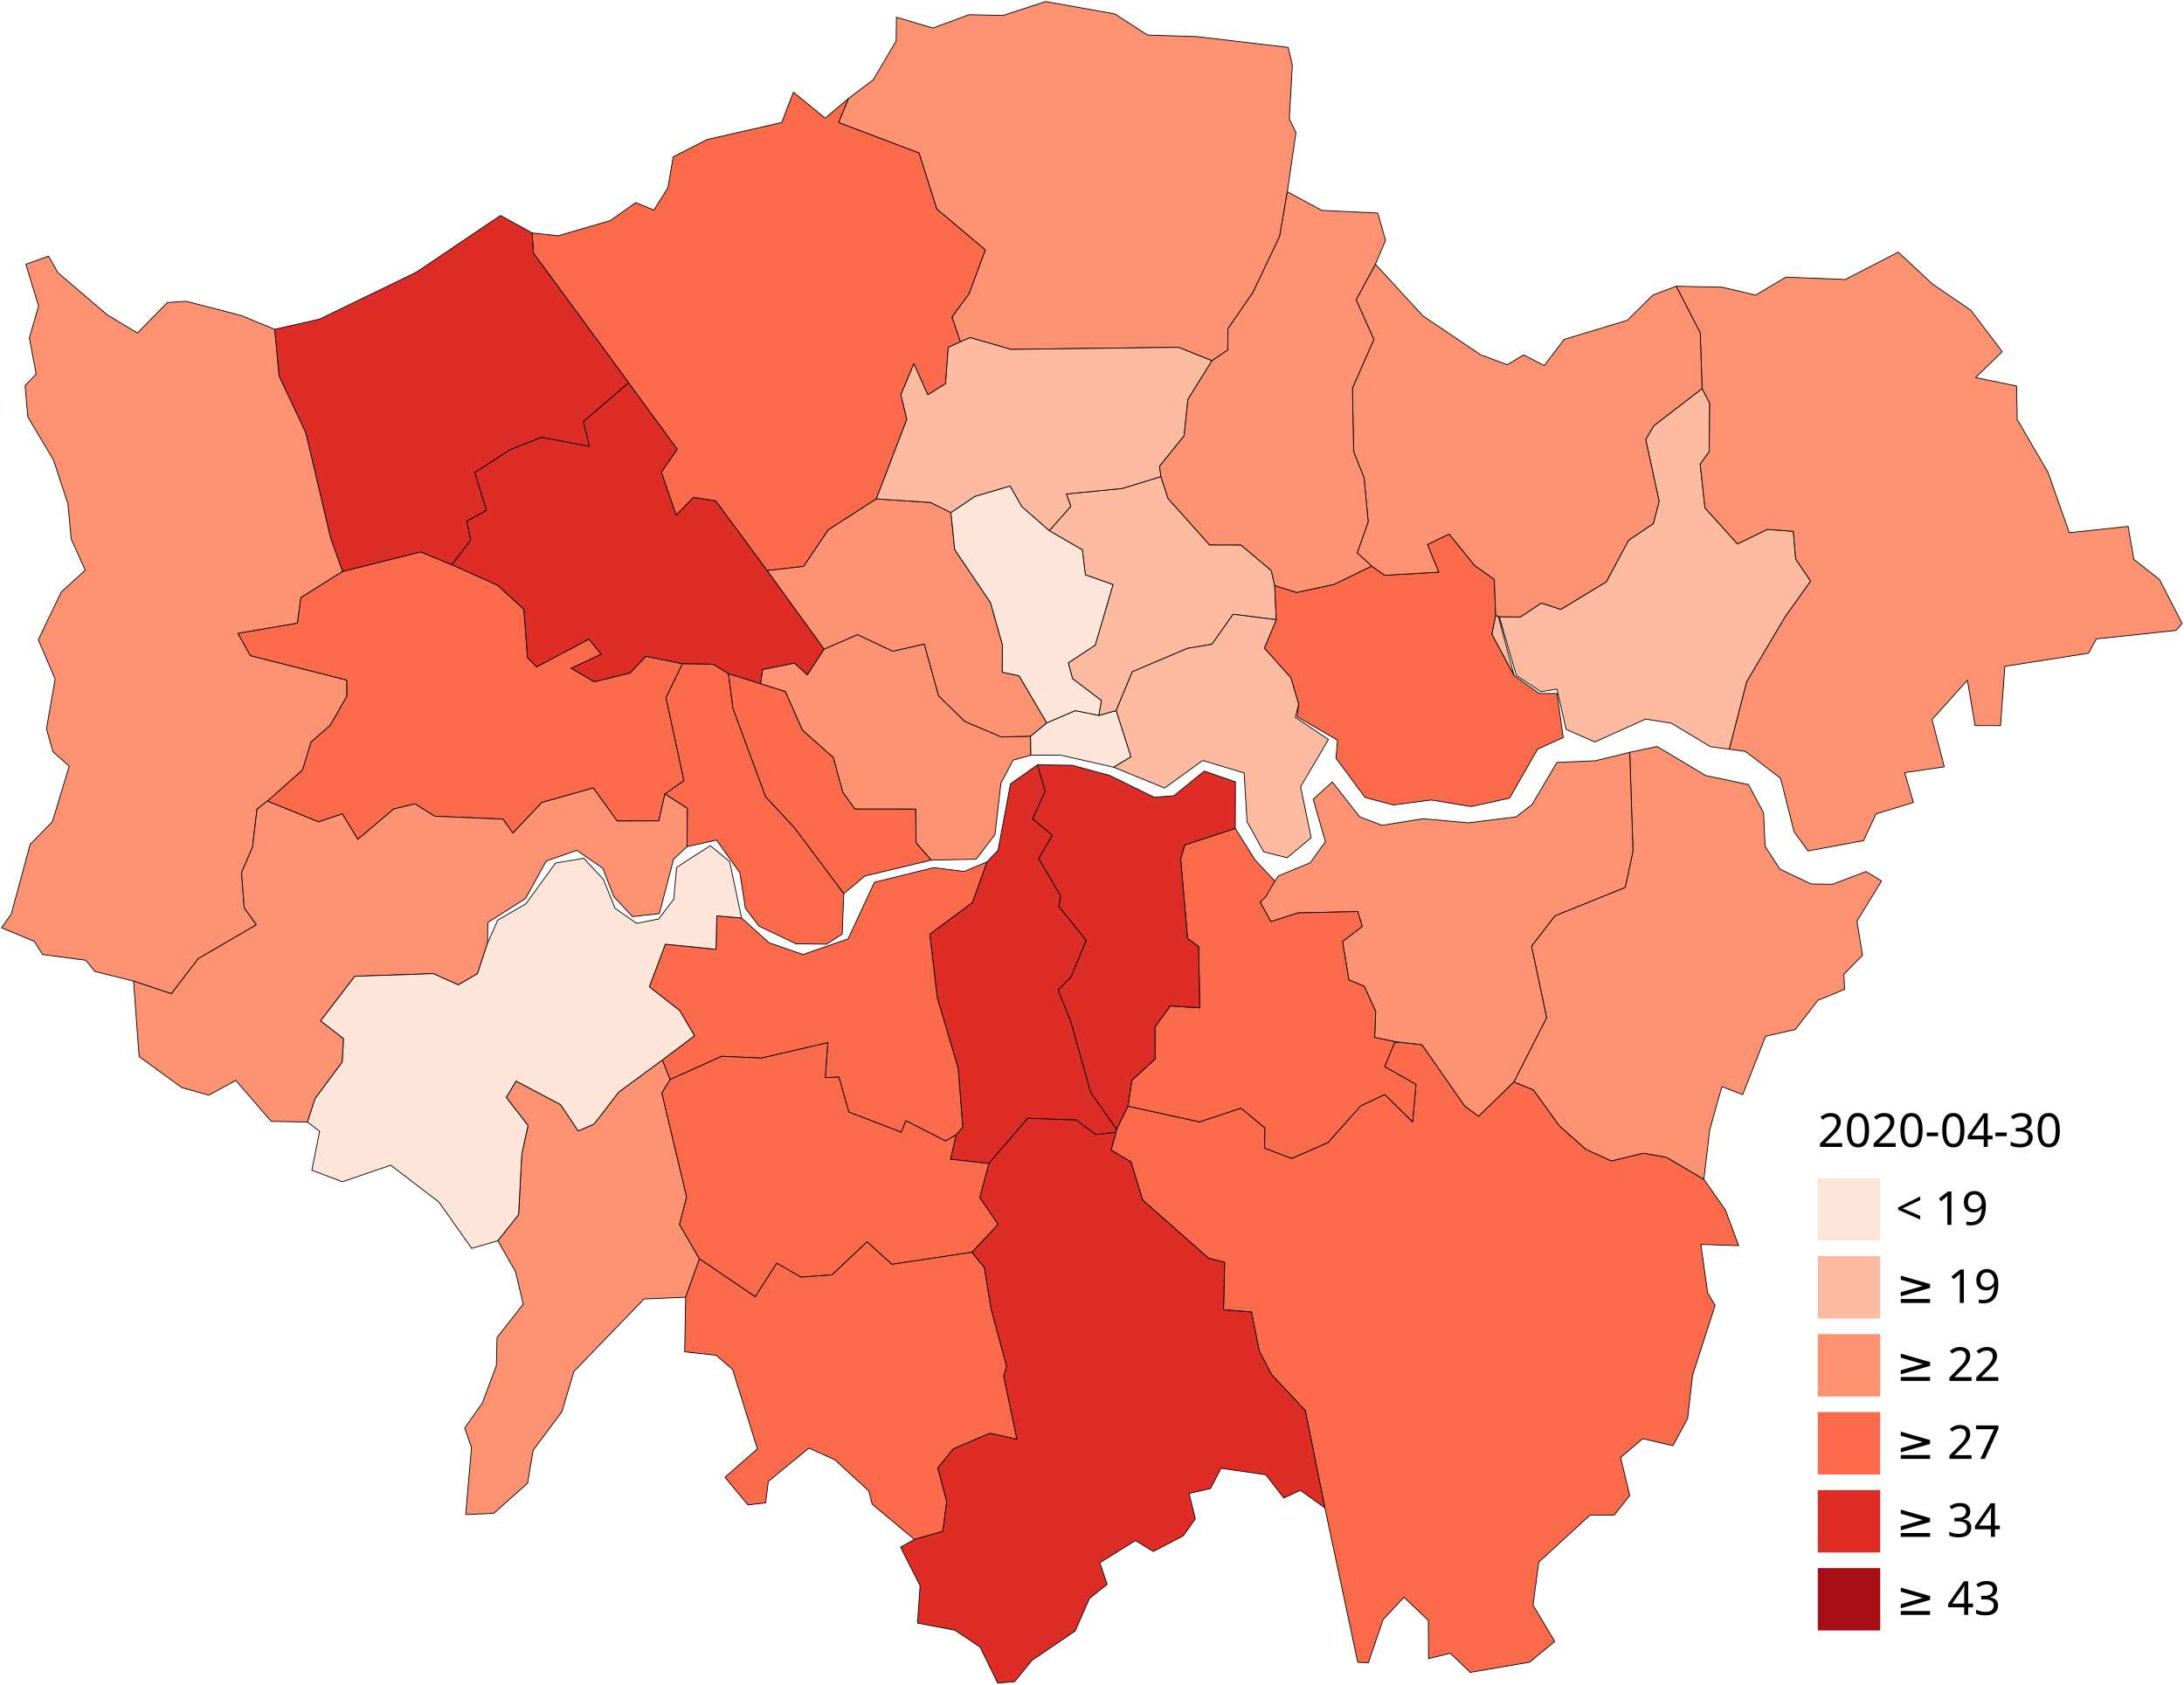
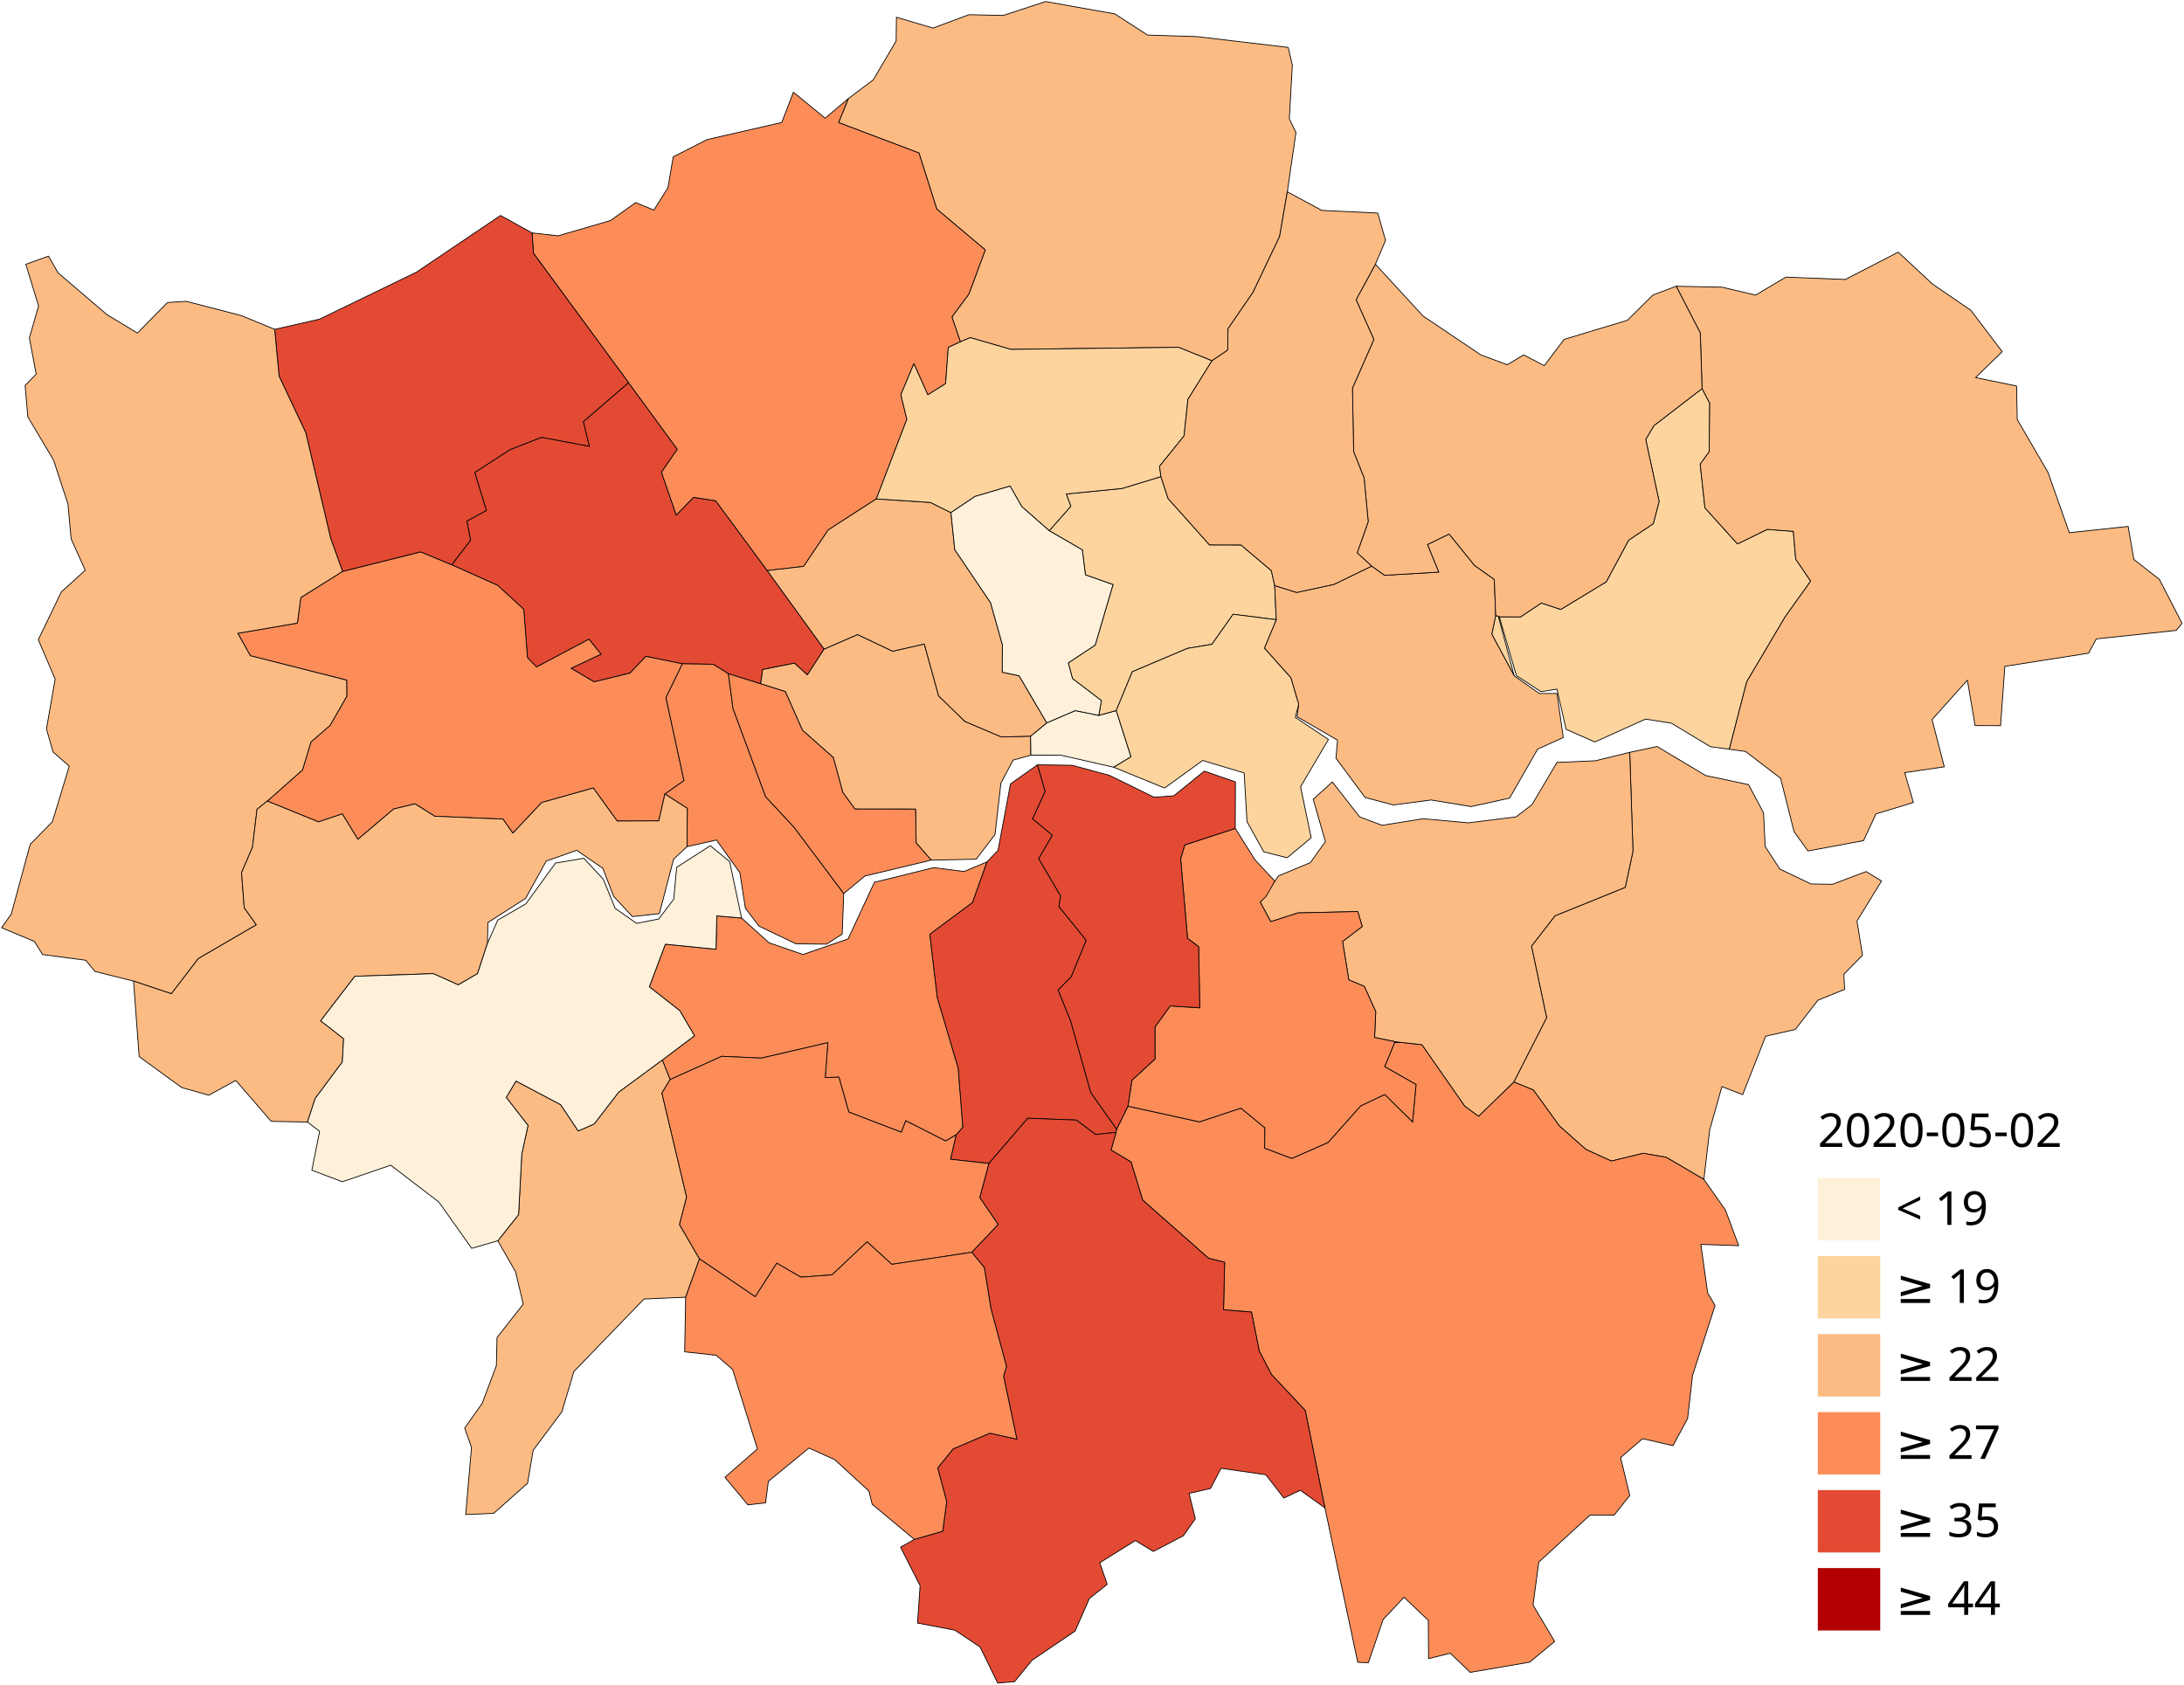
<svg xmlns="http://www.w3.org/2000/svg" version="1.1" baseProfile="tiny" width="1400" height="1080" stroke-linecap="round" stroke-linejoin="round">
  <g id="g1003" transform="translate(1145.275,-14.7215)">
    <g id="g979">
-       <path fill="#fcbba1" d="M20 820H60V860H20z" />
-       <path fill="#fc9272" d="M20 870H60V910H20z" />
-       <path fill="#fb6a4a" d="M20 920H60V960H20z" />
-       <path fill="#de2d26" d="M20 970H60V1010H20z" />
-       <path fill="#fee5d9" d="M20 770H60V810H20z" />
-       <path fill="#a50f15" d="M20 1020H60V1060H20z" />
+       <path fill="#fdd49e" d="M20 820H60V860H20z" />
+       <path fill="#fdbb84" d="M20 870H60V910H20z" />
+       <path fill="#fc8d59" d="M20 920H60V960H20z" />
+       <path fill="#e34a33" d="M20 970H60V1010H20z" />
+       <path fill="#fef0d9" d="M20 770H60V810H20z" />
+       <path fill="#b30000" d="M20 1020H60V1060H20z" />
    </g>
    <g id="g971" font-size="30px" font-family="Verdana" fill="#000">
      <text id="text907" y="1050" x="70" xml:space="preserve">
-         <tspan y="1050" x="70" id="tspan905">≥ 43</tspan>
+         <tspan y="1050" x="70" id="tspan905">≥ 44</tspan>
      </text>
      <text xml:space="preserve" x="70" y="1000" id="text921">
-         <tspan id="tspan919" x="70" y="1000">≥ 34</tspan>
+         <tspan id="tspan919" x="70" y="1000">≥ 35</tspan>
      </text>
      <text id="text925" y="950" x="70" xml:space="preserve">
        <tspan y="950" x="70" id="tspan923">≥ 27</tspan>
      </text>
      <text xml:space="preserve" x="70" y="900" id="text929">
        <tspan id="tspan927" x="70" y="900">≥ 22</tspan>
      </text>
      <text id="text933" y="850" x="70" xml:space="preserve">
        <tspan y="850" x="70" id="tspan931">≥ 19</tspan>
      </text>
      <text xml:space="preserve" x="70" y="800" id="text937">
        <tspan id="tspan935" x="70" y="800">&lt; 19</tspan>
      </text>
      <text id="text941" y="750" x="20" xml:space="preserve">
-         <tspan y="750" x="20" id="tspan939">2020-04-30</tspan>
+         <tspan y="750" x="20" id="tspan939">2020-05-02</tspan>
      </text>
    </g>
  </g>
  <g id="layer" stroke="#000" stroke-width=".5">
-     <path d="M 491.81 365.79 528.29 416.136 517.533 432.682 509.221 425.157 488.88 429.254 487.62 438.405 466.952 431.947 457.142 425.863 437.446 425.555 414.047 420.808 403.812 431.519 380.834 437.13 366.072 428.443 385.276 419.377 377.509 409.805 343.963 427.603 338.123 421.616 335.737 390.626 319.032 375.298 289.531 362.062 301.685 346.267 299.207 334.068 311.785 327.224 304.3 302.916 326.829 288.28 347.182 280.336 377.752 286.089 373.92 270.289 402.913 245.319 434.18 288.01 424.021 302.73 433.48 330.185 444.566 318.829 458.771 321.028 491.81 365.79 Z" style="fill:#de2d26" />
-     <path d="M 825.776 30.396 828.418 41.733 826.499 76.164 830.74 84.978 825.209 122.946 820.27 151.573 803.189 187.472 787.175 210.76 787.002 224.445 776.888 231.286 755.462 222.673 648.056 224.001 621.938 216.465 615.61 219.123 610.189 203.204 621.117 188.444 631.581 160.214 600.476 134.01 589.099 98.097 537.565 78.591 543.829 63.184 559.756 51.196 574.447 26.315 574.636 11.05 598.036 17.991 621.218 9.419 643.082 9.9 670.261 1 714.639 8.915 735.604 22.462 767.295 23.477 825.776 30.396 Z" style="fill:#fc9272" />
-     <path d="M 715.804 723.889 715.403 725.912 702.352 727.352 689.937 718.072 658.842 716.886 633.878 745.917 609.306 743.192 612.913 727.499 617.144 722.566 614.169 684.807 600.779 639.551 595.994 598.929 623.345 578.55 632.624 552.592 639.758 545.156 647.763 502.525 665.068 490.301 670.011 507.321 661.949 524.947 674.636 535.457 665.86 550.426 679.868 574.306 678.838 581.212 696.301 602.807 686.761 626.076 678.308 634.734 686.311 654.423 699.214 700.409 715.804 723.889 Z" style="fill:#de2d26" />
-     <path d="M 612.913 727.499 606.161 731.478 580.641 718.505 577.797 725.865 544.095 712.921 537.764 690.522 528.981 690.844 530.676 668.433 488.101 678.342 462.686 677.181 429.531 692.109 424.55 679.552 445.197 664.023 435.758 647.946 416.229 632.652 426.499 605.304 458.976 608.564 459.456 587.167 475.362 588.536 492.964 604.388 514.72 611.921 543.643 601.936 560.533 565.616 598.498 556.235 617.973 558.695 632.624 552.592 623.345 578.55 595.994 598.929 600.779 639.551 614.169 684.807 617.144 722.566 612.913 727.499 Z" style="fill:#fb6a4a" />
-     <path d="M 660.636 471.935 660.814 484.134 649.421 487.312 641.61 502.075 637.819 535.003 625.745 550.826 596.93 551.411 587.288 540.425 586.92 518.72 548.025 518.676 540.258 507.989 534.17 485.667 514.353 468.104 503.395 443.366 487.62 438.405 488.88 429.254 509.221 425.157 517.533 432.682 528.29 416.136 549.685 406.805 572.235 417.496 592.496 412.862 601.669 446.097 618.507 462.491 641.934 472.451 660.636 471.935 Z" style="fill:#fc9272" />
-     <path d="M 1181.964 624.581 1182.441 634.279 1165.321 641.262 1150.836 659.995 1131.814 664.311 1117.111 701.783 1103.776 696.616 1095.961 724.373 1092.222 756.112 1068.103 741.943 1053.328 739.365 1032.943 744.342 1016.593 736.891 999.597 721.828 982.918 698.788 970.386 693.652 991.424 652.41 981.71 606.594 996.769 587.11 1041.82 568.87 1046.782 545.669 1044.691 482.324 1062.23 478.571 1093.359 497.193 1120.869 503.015 1130.477 521.131 1131.517 542.662 1140.913 557.158 1160.91 566.688 1174.565 566.922 1196.245 558.741 1206.121 564.807 1190.366 590.479 1193.912 612.396 1181.964 624.581 Z" style="fill:#fc9272" />
-     <path d="M 704.36 458.633 715.538 455.502 725.001 485.19 713.915 491.857 680.028 484.148 660.814 484.134 660.636 471.935 671.003 463.407 689.238 455.574 704.36 458.633 Z" style="fill:#fee5d9" />
-     <path d="M 1108.549 480.323 1096.357 478.673 1071.421 463.619 1054.852 461.009 1022.315 475.676 1003.903 467.565 998.043 441.786 987.784 443.427 972.044 433.11 961.067 395.406 974.646 395.516 988.034 386.588 1000.482 390.685 1029.649 373.009 1043.975 346.332 1059.801 335.713 1063.539 321.446 1054.951 281.729 1060.222 272.857 1091.081 249.099 1095.97 258.495 1095.633 289.65 1089.867 297.551 1092.919 325.594 1113.761 348.696 1132.846 339.389 1149.568 340.627 1151.093 358.413 1160.684 372.562 1144.404 395.324 1119.691 437.082 1108.549 480.323 Z M 970.619 433.258 956.297 406.608 958.769 394.503 960.493 395.181 970.619 433.258 Z" style="fill:#fcbba1" />
-     <path d="M 543.829 63.184 537.565 78.591 589.099 98.097 600.476 134.01 631.581 160.214 621.117 188.444 610.189 203.204 615.61 219.123 607.88 222.714 606.149 245.975 594.75 253.125 585.805 233.184 577.499 253.044 581.319 268.771 561.759 319.832 530.915 339.745 515.158 363.108 491.81 365.79 458.771 321.028 444.566 318.829 433.48 330.185 424.021 302.73 434.18 288.01 402.913 245.319 341.945 162.348 341.069 149.312 357.764 151.183 391.244 141.42 407.511 129.886 419.152 134.68 428.193 120.311 431.539 100.547 453.375 89.436 501.117 78.523 508.592 59.116 528.948 75.758 543.829 63.184 Z" style="fill:#fb6a4a" />
-     <path d="M 970.386 693.652 982.918 698.788 999.597 721.828 1016.593 736.891 1032.943 744.342 1053.328 739.365 1068.103 741.943 1092.222 756.112 1106.006 775.627 1114.558 798.587 1090.296 797.761 1094.656 828.848 1099.4 836.961 1084.957 881.725 1081.807 909.411 1072.425 926.814 1052.965 922.322 1038.828 934.431 1044.733 958.738 1034.733 971.305 1019.309 971.265 986.38 1001.46 982.713 1028.997 996.579 1052.333 980.577 1065.59 942.441 1072.133 929.649 1059.858 915.742 1063.338 915.589 1038.83 900.023 1023.993 886.652 1038.214 877.145 1065.957 870.365 1065.687 849.298 966.685 836.711 904.256 815.059 881.231 807.24 866.223 802.214 841.162 784.322 839.677 785.03 809.276 774.678 806.646 732.478 769.362 724.999 744.919 712.21 737.287 715.403 725.912 715.804 723.889 723.047 709.158 768.855 719.221 795.443 710.409 810.842 723.045 810.688 736.086 828.077 742.643 851.338 732.407 872.14 709.015 887.653 701.626 905.506 719.227 907.721 695.275 887.596 683.819 894.196 667.829 911.519 669.742 938.985 709.152 947.794 715.59 970.386 693.652 Z" style="fill:#fb6a4a" />
-     <path d="M 609.592 328.655 612.041 352.384 634.986 386.396 642.554 413.284 642.495 430.959 653.27 433.229 671.003 463.407 660.636 471.935 641.934 472.451 618.507 462.491 601.669 446.097 592.496 412.862 572.235 417.496 549.685 406.805 528.29 416.136 491.81 365.79 515.158 363.108 530.915 339.745 561.759 319.832 596.445 322.114 609.592 328.655 Z" style="fill:#fc9272" />
-     <path d="M 715.403 725.912 712.21 737.287 724.999 744.919 732.478 769.362 774.678 806.646 785.03 809.276 784.322 839.677 802.214 841.162 807.24 866.223 815.059 881.231 836.711 904.256 849.298 966.685 833.552 955.418 822.958 960.353 811.438 945.452 782.718 941.312 775.966 954.292 762.223 957.397 766.253 973.65 758.543 984.594 739.314 994.628 727.832 987.64 704.99 1001.864 709.745 1015.7 698.324 1024.787 689.211 1045.629 661.494 1064.445 650.355 1078.11 639.557 1079 628.263 1055.909 612.116 1045.101 588.153 1040.536 589.815 1016.568 577.283 991.894 586.125 986.903 604.324 981.626 606.839 962.617 601.074 941.104 611 928.817 634.544 918.808 651.822 922.611 643.317 882.217 645.181 876.032 635.189 838.805 630.991 812.661 622.896 802.834 639.843 784.96 628.033 767.76 633.878 745.917 658.842 716.886 689.937 718.072 702.352 727.352 715.403 725.912 Z" style="fill:#de2d26" />
-     <path d="M 289.531 362.062 319.032 375.298 335.737 390.626 338.123 421.616 343.963 427.603 377.509 409.805 385.276 419.377 366.072 428.443 380.834 437.13 403.812 431.519 414.047 420.808 437.446 425.555 426.925 447.283 438.452 500.45 426.222 509.034 422.327 526.249 395.612 526.362 380.327 505.171 347.297 514.493 328.729 534.129 322.419 525.143 278.708 523.294 265.993 515.34 252.341 518.65 229.401 538.116 219.426 521.791 204.163 526.892 171.356 513.568 193.904 493.596 199.338 475.656 211.598 465.017 222.264 446.424 222.229 436.051 160.463 420.383 152.443 406.002 190.633 399.456 192.834 383.072 219.571 366.314 269.698 353.798 289.531 362.062 Z" style="fill:#fb6a4a" />
-     <path d="M 970.386 693.652 947.794 715.59 938.985 709.152 911.519 669.742 894.196 667.829 881.146 665.091 881.884 648.547 874.571 632.38 864.634 628.188 860.626 603.566 873.214 593.946 870.382 584.4 832.061 585.259 814.616 590.874 807.83 578.35 819.572 561.513 839.979 553.028 849.609 539.531 841.799 512.4 854.082 501.307 871.568 523.7 885.949 529.107 912.242 524.878 941.171 527.522 971.823 523.709 982.09 515.805 998.031 488.798 1022.642 487.725 1044.691 482.324 1046.782 545.669 1041.82 568.87 996.769 587.11 981.71 606.594 991.424 652.41 970.386 693.652 Z" style="fill:#fc9272" />
-     <path d="M 817.114 375.419 818.101 397.297 790.445 393.805 776.901 413.022 761.128 415.696 725.822 430.657 715.538 455.502 704.36 458.633 706.008 449.136 687.481 435.041 684.783 424.949 702.042 413.568 713.463 374.786 695.77 368.556 693.802 352.539 672.595 340.249 686.407 324.568 683.518 316.67 719.228 313.166 744.185 305.561 748.747 319.583 775.324 349.326 795.47 349.37 814.955 365.826 817.114 375.419 Z" style="fill:#fcbba1" />
-     <path d="M 466.952 431.947 469.89 454.254 490.76 510.712 509.159 530.537 540.883 572.85 539.867 598.842 529.88 605.284 510.212 605.077 486.525 593.729 477.809 582.267 474.264 559.473 459.27 538.531 440.397 542.78 440.576 518.234 426.222 509.034 438.452 500.45 426.925 447.283 437.446 425.555 457.142 425.863 466.952 431.947 Z" style="fill:#fb6a4a" />
-     <path d="M 776.888 231.286 761.517 255.977 759.017 279.442 743.299 298.927 744.185 305.561 719.228 313.166 683.518 316.67 686.407 324.568 672.595 340.249 654.946 324.779 647.496 311.626 625.008 318.269 609.592 328.655 596.445 322.114 561.759 319.832 581.319 268.771 577.499 253.044 585.805 233.184 594.75 253.125 606.149 245.975 607.88 222.714 615.61 219.123 621.938 216.465 648.056 224.001 755.462 222.673 776.888 231.286 Z" style="fill:#fcbba1" />
-     <path d="M 341.069 149.312 341.945 162.348 402.913 245.319 373.92 270.289 377.752 286.089 347.182 280.336 326.829 288.28 304.3 302.916 311.785 327.224 299.207 334.068 301.685 346.267 289.531 362.062 269.698 353.798 219.571 366.314 211.994 345.232 196.003 277.432 178.895 241.135 176.058 211.138 204.865 204.592 266.901 174.513 320.833 138.141 341.069 149.312 Z" style="fill:#de2d26" />
-     <path d="M 1364.18 337.481 1367.848 358.616 1384.264 371.487 1398.753 399.635 1394.921 404.155 1343.777 409.591 1338.86 418.747 1285.164 427.184 1282.405 465.213 1266.087 465.17 1261.147 436.057 1238.486 461.312 1246.344 491.594 1220.957 495.313 1226.537 514.47 1202.548 521.779 1194.589 538.919 1158.953 545.542 1150.028 533.14 1141.407 498.94 1118.868 481.745 1108.549 480.323 1119.691 437.082 1144.404 395.324 1160.684 372.562 1151.093 358.413 1149.568 340.627 1132.846 339.389 1113.761 348.696 1092.919 325.594 1089.867 297.551 1095.633 289.65 1095.97 258.495 1091.081 249.099 1089.903 213.381 1074.476 183.509 1103.849 184.109 1125.37 189.183 1144.774 177.666 1182.886 179.169 1216.809 161.649 1238.785 182.105 1263.379 198.928 1283.478 225.442 1266.385 242.072 1292.678 247.471 1293.096 268.958 1312.808 302.789 1326.493 341.528 1364.18 337.481 Z" style="fill:#fc9272" />
-     <path d="M 176.058 211.138 178.895 241.135 196.003 277.432 211.994 345.232 219.571 366.314 192.834 383.072 190.633 399.456 152.443 406.002 160.463 420.383 222.229 436.051 222.264 446.424 211.598 465.017 199.338 475.656 193.904 493.596 171.356 513.568 164.751 518.84 161.857 543.143 154.849 559.447 156.543 581.904 164.314 592.889 127.125 614.544 109.885 637.073 85.6 628.966 60.88 622.801 54.981 615.614 27.244 611.927 22.068 603.541 1 594.765 7.229 585.98 19.346 541.332 33.603 526.732 44.394 491.194 33.998 482.07 29.784 467.293 35.35 435.355 24.553 410.119 39.284 379.51 54.639 365.554 45.586 345.435 43.567 323.114 34.305 294.916 17.838 267.261 16.093 247.132 23.2 239.823 18.827 216.674 24.721 196.164 16.571 169.444 31.105 164.21 37.199 174.897 68.602 201.738 88.11 213.509 107.302 193.949 119.341 193.156 154.683 202.31 176.058 211.138 Z" style="fill:#fc9272" />
-     <path d="M 426.222 509.034 440.576 518.234 440.397 542.78 431.772 550.837 422.656 585.729 405.389 587.62 393.411 574.697 386.417 556.672 369.701 545.126 350.165 551.996 336.919 575.944 312.731 591.436 312.473 604.794 306.117 624.182 293.756 631.385 277.768 624.206 227.456 625.891 205.549 654.449 220.277 665.884 219.424 680.845 202.042 704.241 197.102 719.315 173.873 718.906 151.146 692.652 133.822 702.116 116.51 697.255 89.198 677.373 85.6 628.966 109.885 637.073 127.125 614.544 164.314 592.889 156.543 581.904 154.849 559.447 161.857 543.143 164.751 518.84 171.356 513.568 204.163 526.892 219.426 521.791 229.401 538.116 252.341 518.65 265.993 515.34 278.708 523.294 322.419 525.143 328.729 534.129 347.297 514.493 380.327 505.171 395.612 526.362 422.327 526.249 426.222 509.034 Z" style="fill:#fc9272" />
-     <path d="M 672.595 340.249 693.802 352.539 695.77 368.556 713.463 374.786 702.042 413.568 684.783 424.949 687.481 435.041 706.008 449.136 704.36 458.633 689.238 455.574 671.003 463.407 653.27 433.229 642.495 430.959 642.554 413.284 634.986 386.396 612.041 352.384 609.592 328.655 625.008 318.269 647.496 311.626 654.946 324.779 672.595 340.249 Z" style="fill:#fee5d9" />
-     <path d="M 487.62 438.405 503.395 443.366 514.353 468.104 534.17 485.667 540.258 507.989 548.025 518.676 586.92 518.72 587.288 540.425 596.93 551.411 554.479 561.591 540.883 572.85 509.159 530.537 490.76 510.712 469.89 454.254 466.952 431.947 487.62 438.405 Z" style="fill:#fb6a4a" />
-     <path d="M 429.531 692.109 424.289 700.742 440.132 767.399 435.592 785.059 448.379 807.056 439.518 831.638 412.812 832.79 367.86 879.286 360.191 905.039 341.769 929.78 338.177 950.9 316.485 970.189 298.538 970.966 302.238 927.937 297.885 915.528 309.122 899.632 318.181 875.505 318.605 857.485 335.402 836.069 330.471 815.302 319.12 795.44 332.418 778.696 334.478 739.763 338.479 721.552 324.508 703.551 330.79 693.05 359.401 708.195 370.653 725.041 380.859 720.567 396.595 700.142 424.55 679.552 429.531 692.109 Z" style="fill:#fc9272" />
-     <path d="M 804.578 551.373 817.211 564.843 811.615 574.606 811.437 574.841 807.83 578.35 814.616 590.874 832.061 585.259 870.382 584.4 873.214 593.946 860.626 603.566 864.634 628.188 874.571 632.38 881.884 648.547 881.146 665.091 894.196 667.829 887.596 683.819 907.721 695.275 905.506 719.227 887.653 701.626 872.14 709.015 851.338 732.407 828.077 742.643 810.688 736.086 810.842 723.045 795.443 710.409 768.855 719.221 723.047 709.158 725.619 692.526 740.41 678.895 740.365 658.37 750.179 644.874 769.085 646.112 768.364 606.93 761.236 601.532 756.811 550.57 759.465 541.682 791.831 531.101 804.578 551.373 Z" style="fill:#fb6a4a" />
-     <path d="M 612.913 727.499 609.306 743.192 633.878 745.917 628.033 767.76 639.843 784.96 622.896 802.834 571.679 810.551 555.811 796.108 533.37 817.304 513.332 818.764 497.943 809.822 484.119 831.333 448.379 807.056 435.592 785.059 440.132 767.399 424.289 700.742 429.531 692.109 462.686 677.181 488.101 678.342 530.676 668.433 528.981 690.844 537.764 690.522 544.095 712.921 577.797 725.865 580.641 718.505 606.161 731.478 612.913 727.499 Z" style="fill:#fb6a4a" />
-     <path d="M 958.769 394.503 956.297 406.608 970.619 433.258 986.72 444.584 998.073 444.572 1002.082 472.821 985.652 480.272 967.678 511.663 943.071 517.074 917.375 512.869 893.13 516.055 875.033 511.24 856.399 486.084 857.392 474.493 831.448 459.499 832.49 451.551 827.45 434.493 810.481 415.524 818.101 397.297 817.114 375.419 831.183 379.816 855.061 374.658 879.263 362.918 887.548 368.794 922.275 366.793 915.031 349.105 928.932 342.34 945.231 362.508 957.89 371.464 958.769 394.503 Z" style="fill:#fb6a4a" />
-     <path d="M 881.673 169.389 912.151 202.542 949.187 227.493 966.194 233.822 976.695 227.526 989.909 234.411 1002.651 217.577 1043.198 205.328 1059.569 189.118 1074.476 183.509 1089.903 213.381 1091.081 249.099 1060.222 272.857 1054.951 281.729 1063.539 321.446 1059.801 335.713 1043.975 346.332 1029.649 373.009 1000.482 390.685 988.034 386.588 974.646 395.516 961.067 395.406 960.493 395.181 958.769 394.503 957.89 371.464 945.231 362.508 928.932 342.34 915.031 349.105 922.275 366.793 887.548 368.794 879.263 362.918 870.006 354.468 877.051 334.427 874.413 306.44 867.712 289.562 866.945 248.842 880.675 217.638 869.282 192.151 881.673 169.389 Z" style="fill:#fc9272" />
-     <path d="M 475.362 588.536 459.456 587.167 458.976 608.564 426.499 605.304 416.229 632.652 435.758 647.946 445.197 664.023 424.55 679.552 396.595 700.142 380.859 720.567 370.653 725.041 359.401 708.195 330.79 693.05 324.508 703.551 338.479 721.552 334.478 739.763 332.418 778.696 319.12 795.44 302.352 800.298 281.327 770.611 250.458 747.007 219.422 757.609 199.906 750.219 204.89 725.281 197.102 719.315 202.042 704.241 219.424 680.845 220.277 665.884 205.549 654.449 227.456 625.891 277.768 624.206 293.756 631.385 306.117 624.182 312.473 604.794 319.072 589.883 337.132 579.422 356.093 553.316 374.242 550.222 386.771 563.734 394.285 582.272 408.042 591.948 422.255 589.161 431.875 576.446 433.743 556.045 455.309 542.168 467.725 552.387 475.362 588.536 Z" style="fill:#fee5d9" />
-     <path d="M 791.831 531.101 759.465 541.682 756.811 550.57 761.236 601.532 768.364 606.93 769.085 646.112 750.179 644.874 740.365 658.37 740.41 678.895 725.619 692.526 723.047 709.158 715.804 723.889 699.214 700.409 686.311 654.423 678.308 634.734 686.761 626.076 696.301 602.807 678.838 581.212 679.868 574.306 665.86 550.426 674.636 535.457 661.949 524.947 670.011 507.321 665.068 490.301 687.25 490.621 711.241 497.091 739.851 511.13 752.482 510.151 771.968 494.348 791.948 501.279 791.831 531.101 Z" style="fill:#de2d26" />
-     <path d="M 622.896 802.834 630.991 812.661 635.189 838.805 645.181 876.032 643.317 882.217 651.822 922.611 634.544 918.808 611 928.817 601.074 941.104 606.839 962.617 604.324 981.626 586.125 986.903 559.085 964.352 556.972 955.871 535.071 935.793 518.566 928.332 492.533 949.693 490.769 963.457 479.424 964.75 464.711 947.089 485.519 928.883 469.601 877.927 459.132 868.861 438.896 866.643 439.518 831.638 448.379 807.056 484.119 831.333 497.943 809.822 513.332 818.764 533.37 817.304 555.811 796.108 571.679 810.551 622.896 802.834 Z" style="fill:#fb6a4a" />
-     <path d="M 818.101 397.297 810.481 415.524 827.45 434.493 832.49 451.551 830.319 459.904 851.565 474.069 833.712 504.371 840.5 537.056 825.077 549.903 810.101 546.115 799.364 526.754 797.525 495.537 770.921 487.526 746.549 505.197 713.915 491.857 725.001 485.19 715.538 455.502 725.822 430.657 761.128 415.696 776.901 413.022 790.445 393.805 818.101 397.297 Z" style="fill:#fcbba1" />
-     <path d="M 881.673 169.389 869.282 192.151 880.675 217.638 866.945 248.842 867.712 289.562 874.413 306.44 877.051 334.427 870.006 354.468 879.263 362.918 855.061 374.658 831.183 379.816 817.114 375.419 814.955 365.826 795.47 349.37 775.324 349.326 748.747 319.583 744.185 305.561 743.299 298.927 759.017 279.442 761.517 255.977 776.888 231.286 787.002 224.445 787.175 210.76 803.189 187.472 820.27 151.573 825.209 122.946 847.29 134.872 883.165 136.6 888.167 154.087 881.673 169.389 Z" style="fill:#fc9272" />
+     <path d="M 491.81 365.79 528.29 416.136 517.533 432.682 509.221 425.157 488.88 429.254 487.62 438.405 466.952 431.947 457.142 425.863 437.446 425.555 414.047 420.808 403.812 431.519 380.834 437.13 366.072 428.443 385.276 419.377 377.509 409.805 343.963 427.603 338.123 421.616 335.737 390.626 319.032 375.298 289.531 362.062 301.685 346.267 299.207 334.068 311.785 327.224 304.3 302.916 326.829 288.28 347.182 280.336 377.752 286.089 373.92 270.289 402.913 245.319 434.18 288.01 424.021 302.73 433.48 330.185 444.566 318.829 458.771 321.028 491.81 365.79 Z" style="fill:#e34a33" />
+     <path d="M 825.776 30.396 828.418 41.733 826.499 76.164 830.74 84.978 825.209 122.946 820.27 151.573 803.189 187.472 787.175 210.76 787.002 224.445 776.888 231.286 755.462 222.673 648.056 224.001 621.938 216.465 615.61 219.123 610.189 203.204 621.117 188.444 631.581 160.214 600.476 134.01 589.099 98.097 537.565 78.591 543.829 63.184 559.756 51.196 574.447 26.315 574.636 11.05 598.036 17.991 621.218 9.419 643.082 9.9 670.261 1 714.639 8.915 735.604 22.462 767.295 23.477 825.776 30.396 Z" style="fill:#fdbb84" />
+     <path d="M 715.804 723.889 715.403 725.912 702.352 727.352 689.937 718.072 658.842 716.886 633.878 745.917 609.306 743.192 612.913 727.499 617.144 722.566 614.169 684.807 600.779 639.551 595.994 598.929 623.345 578.55 632.624 552.592 639.758 545.156 647.763 502.525 665.068 490.301 670.011 507.321 661.949 524.947 674.636 535.457 665.86 550.426 679.868 574.306 678.838 581.212 696.301 602.807 686.761 626.076 678.308 634.734 686.311 654.423 699.214 700.409 715.804 723.889 Z" style="fill:#e34a33" />
+     <path d="M 612.913 727.499 606.161 731.478 580.641 718.505 577.797 725.865 544.095 712.921 537.764 690.522 528.981 690.844 530.676 668.433 488.101 678.342 462.686 677.181 429.531 692.109 424.55 679.552 445.197 664.023 435.758 647.946 416.229 632.652 426.499 605.304 458.976 608.564 459.456 587.167 475.362 588.536 492.964 604.388 514.72 611.921 543.643 601.936 560.533 565.616 598.498 556.235 617.973 558.695 632.624 552.592 623.345 578.55 595.994 598.929 600.779 639.551 614.169 684.807 617.144 722.566 612.913 727.499 Z" style="fill:#fc8d59" />
+     <path d="M 660.636 471.935 660.814 484.134 649.421 487.312 641.61 502.075 637.819 535.003 625.745 550.826 596.93 551.411 587.288 540.425 586.92 518.72 548.025 518.676 540.258 507.989 534.17 485.667 514.353 468.104 503.395 443.366 487.62 438.405 488.88 429.254 509.221 425.157 517.533 432.682 528.29 416.136 549.685 406.805 572.235 417.496 592.496 412.862 601.669 446.097 618.507 462.491 641.934 472.451 660.636 471.935 Z" style="fill:#fdbb84" />
+     <path d="M 1181.964 624.581 1182.441 634.279 1165.321 641.262 1150.836 659.995 1131.814 664.311 1117.111 701.783 1103.776 696.616 1095.961 724.373 1092.222 756.112 1068.103 741.943 1053.328 739.365 1032.943 744.342 1016.593 736.891 999.597 721.828 982.918 698.788 970.386 693.652 991.424 652.41 981.71 606.594 996.769 587.11 1041.82 568.87 1046.782 545.669 1044.691 482.324 1062.23 478.571 1093.359 497.193 1120.869 503.015 1130.477 521.131 1131.517 542.662 1140.913 557.158 1160.91 566.688 1174.565 566.922 1196.245 558.741 1206.121 564.807 1190.366 590.479 1193.912 612.396 1181.964 624.581 Z" style="fill:#fdbb84" />
+     <path d="M 704.36 458.633 715.538 455.502 725.001 485.19 713.915 491.857 680.028 484.148 660.814 484.134 660.636 471.935 671.003 463.407 689.238 455.574 704.36 458.633 Z" style="fill:#fef0d9" />
+     <path d="M 1108.549 480.323 1096.357 478.673 1071.421 463.619 1054.852 461.009 1022.315 475.676 1003.903 467.565 998.043 441.786 987.784 443.427 972.044 433.11 961.067 395.406 974.646 395.516 988.034 386.588 1000.482 390.685 1029.649 373.009 1043.975 346.332 1059.801 335.713 1063.539 321.446 1054.951 281.729 1060.222 272.857 1091.081 249.099 1095.97 258.495 1095.633 289.65 1089.867 297.551 1092.919 325.594 1113.761 348.696 1132.846 339.389 1149.568 340.627 1151.093 358.413 1160.684 372.562 1144.404 395.324 1119.691 437.082 1108.549 480.323 Z M 970.619 433.258 956.297 406.608 958.769 394.503 960.493 395.181 970.619 433.258 Z" style="fill:#fdd49e" />
+     <path d="M 543.829 63.184 537.565 78.591 589.099 98.097 600.476 134.01 631.581 160.214 621.117 188.444 610.189 203.204 615.61 219.123 607.88 222.714 606.149 245.975 594.75 253.125 585.805 233.184 577.499 253.044 581.319 268.771 561.759 319.832 530.915 339.745 515.158 363.108 491.81 365.79 458.771 321.028 444.566 318.829 433.48 330.185 424.021 302.73 434.18 288.01 402.913 245.319 341.945 162.348 341.069 149.312 357.764 151.183 391.244 141.42 407.511 129.886 419.152 134.68 428.193 120.311 431.539 100.547 453.375 89.436 501.117 78.523 508.592 59.116 528.948 75.758 543.829 63.184 Z" style="fill:#fc8d59" />
+     <path d="M 970.386 693.652 982.918 698.788 999.597 721.828 1016.593 736.891 1032.943 744.342 1053.328 739.365 1068.103 741.943 1092.222 756.112 1106.006 775.627 1114.558 798.587 1090.296 797.761 1094.656 828.848 1099.4 836.961 1084.957 881.725 1081.807 909.411 1072.425 926.814 1052.965 922.322 1038.828 934.431 1044.733 958.738 1034.733 971.305 1019.309 971.265 986.38 1001.46 982.713 1028.997 996.579 1052.333 980.577 1065.59 942.441 1072.133 929.649 1059.858 915.742 1063.338 915.589 1038.83 900.023 1023.993 886.652 1038.214 877.145 1065.957 870.365 1065.687 849.298 966.685 836.711 904.256 815.059 881.231 807.24 866.223 802.214 841.162 784.322 839.677 785.03 809.276 774.678 806.646 732.478 769.362 724.999 744.919 712.21 737.287 715.403 725.912 715.804 723.889 723.047 709.158 768.855 719.221 795.443 710.409 810.842 723.045 810.688 736.086 828.077 742.643 851.338 732.407 872.14 709.015 887.653 701.626 905.506 719.227 907.721 695.275 887.596 683.819 894.196 667.829 911.519 669.742 938.985 709.152 947.794 715.59 970.386 693.652 Z" style="fill:#fc8d59" />
+     <path d="M 609.592 328.655 612.041 352.384 634.986 386.396 642.554 413.284 642.495 430.959 653.27 433.229 671.003 463.407 660.636 471.935 641.934 472.451 618.507 462.491 601.669 446.097 592.496 412.862 572.235 417.496 549.685 406.805 528.29 416.136 491.81 365.79 515.158 363.108 530.915 339.745 561.759 319.832 596.445 322.114 609.592 328.655 Z" style="fill:#fdbb84" />
+     <path d="M 715.403 725.912 712.21 737.287 724.999 744.919 732.478 769.362 774.678 806.646 785.03 809.276 784.322 839.677 802.214 841.162 807.24 866.223 815.059 881.231 836.711 904.256 849.298 966.685 833.552 955.418 822.958 960.353 811.438 945.452 782.718 941.312 775.966 954.292 762.223 957.397 766.253 973.65 758.543 984.594 739.314 994.628 727.832 987.64 704.99 1001.864 709.745 1015.7 698.324 1024.787 689.211 1045.629 661.494 1064.445 650.355 1078.11 639.557 1079 628.263 1055.909 612.116 1045.101 588.153 1040.536 589.815 1016.568 577.283 991.894 586.125 986.903 604.324 981.626 606.839 962.617 601.074 941.104 611 928.817 634.544 918.808 651.822 922.611 643.317 882.217 645.181 876.032 635.189 838.805 630.991 812.661 622.896 802.834 639.843 784.96 628.033 767.76 633.878 745.917 658.842 716.886 689.937 718.072 702.352 727.352 715.403 725.912 Z" style="fill:#e34a33" />
+     <path d="M 289.531 362.062 319.032 375.298 335.737 390.626 338.123 421.616 343.963 427.603 377.509 409.805 385.276 419.377 366.072 428.443 380.834 437.13 403.812 431.519 414.047 420.808 437.446 425.555 426.925 447.283 438.452 500.45 426.222 509.034 422.327 526.249 395.612 526.362 380.327 505.171 347.297 514.493 328.729 534.129 322.419 525.143 278.708 523.294 265.993 515.34 252.341 518.65 229.401 538.116 219.426 521.791 204.163 526.892 171.356 513.568 193.904 493.596 199.338 475.656 211.598 465.017 222.264 446.424 222.229 436.051 160.463 420.383 152.443 406.002 190.633 399.456 192.834 383.072 219.571 366.314 269.698 353.798 289.531 362.062 Z" style="fill:#fc8d59" />
+     <path d="M 970.386 693.652 947.794 715.59 938.985 709.152 911.519 669.742 894.196 667.829 881.146 665.091 881.884 648.547 874.571 632.38 864.634 628.188 860.626 603.566 873.214 593.946 870.382 584.4 832.061 585.259 814.616 590.874 807.83 578.35 819.572 561.513 839.979 553.028 849.609 539.531 841.799 512.4 854.082 501.307 871.568 523.7 885.949 529.107 912.242 524.878 941.171 527.522 971.823 523.709 982.09 515.805 998.031 488.798 1022.642 487.725 1044.691 482.324 1046.782 545.669 1041.82 568.87 996.769 587.11 981.71 606.594 991.424 652.41 970.386 693.652 Z" style="fill:#fdbb84" />
+     <path d="M 817.114 375.419 818.101 397.297 790.445 393.805 776.901 413.022 761.128 415.696 725.822 430.657 715.538 455.502 704.36 458.633 706.008 449.136 687.481 435.041 684.783 424.949 702.042 413.568 713.463 374.786 695.77 368.556 693.802 352.539 672.595 340.249 686.407 324.568 683.518 316.67 719.228 313.166 744.185 305.561 748.747 319.583 775.324 349.326 795.47 349.37 814.955 365.826 817.114 375.419 Z" style="fill:#fdd49e" />
+     <path d="M 466.952 431.947 469.89 454.254 490.76 510.712 509.159 530.537 540.883 572.85 539.867 598.842 529.88 605.284 510.212 605.077 486.525 593.729 477.809 582.267 474.264 559.473 459.27 538.531 440.397 542.78 440.576 518.234 426.222 509.034 438.452 500.45 426.925 447.283 437.446 425.555 457.142 425.863 466.952 431.947 Z" style="fill:#fc8d59" />
+     <path d="M 776.888 231.286 761.517 255.977 759.017 279.442 743.299 298.927 744.185 305.561 719.228 313.166 683.518 316.67 686.407 324.568 672.595 340.249 654.946 324.779 647.496 311.626 625.008 318.269 609.592 328.655 596.445 322.114 561.759 319.832 581.319 268.771 577.499 253.044 585.805 233.184 594.75 253.125 606.149 245.975 607.88 222.714 615.61 219.123 621.938 216.465 648.056 224.001 755.462 222.673 776.888 231.286 Z" style="fill:#fdd49e" />
+     <path d="M 341.069 149.312 341.945 162.348 402.913 245.319 373.92 270.289 377.752 286.089 347.182 280.336 326.829 288.28 304.3 302.916 311.785 327.224 299.207 334.068 301.685 346.267 289.531 362.062 269.698 353.798 219.571 366.314 211.994 345.232 196.003 277.432 178.895 241.135 176.058 211.138 204.865 204.592 266.901 174.513 320.833 138.141 341.069 149.312 Z" style="fill:#e34a33" />
+     <path d="M 1364.18 337.481 1367.848 358.616 1384.264 371.487 1398.753 399.635 1394.921 404.155 1343.777 409.591 1338.86 418.747 1285.164 427.184 1282.405 465.213 1266.087 465.17 1261.147 436.057 1238.486 461.312 1246.344 491.594 1220.957 495.313 1226.537 514.47 1202.548 521.779 1194.589 538.919 1158.953 545.542 1150.028 533.14 1141.407 498.94 1118.868 481.745 1108.549 480.323 1119.691 437.082 1144.404 395.324 1160.684 372.562 1151.093 358.413 1149.568 340.627 1132.846 339.389 1113.761 348.696 1092.919 325.594 1089.867 297.551 1095.633 289.65 1095.97 258.495 1091.081 249.099 1089.903 213.381 1074.476 183.509 1103.849 184.109 1125.37 189.183 1144.774 177.666 1182.886 179.169 1216.809 161.649 1238.785 182.105 1263.379 198.928 1283.478 225.442 1266.385 242.072 1292.678 247.471 1293.096 268.958 1312.808 302.789 1326.493 341.528 1364.18 337.481 Z" style="fill:#fdbb84" />
+     <path d="M 176.058 211.138 178.895 241.135 196.003 277.432 211.994 345.232 219.571 366.314 192.834 383.072 190.633 399.456 152.443 406.002 160.463 420.383 222.229 436.051 222.264 446.424 211.598 465.017 199.338 475.656 193.904 493.596 171.356 513.568 164.751 518.84 161.857 543.143 154.849 559.447 156.543 581.904 164.314 592.889 127.125 614.544 109.885 637.073 85.6 628.966 60.88 622.801 54.981 615.614 27.244 611.927 22.068 603.541 1 594.765 7.229 585.98 19.346 541.332 33.603 526.732 44.394 491.194 33.998 482.07 29.784 467.293 35.35 435.355 24.553 410.119 39.284 379.51 54.639 365.554 45.586 345.435 43.567 323.114 34.305 294.916 17.838 267.261 16.093 247.132 23.2 239.823 18.827 216.674 24.721 196.164 16.571 169.444 31.105 164.21 37.199 174.897 68.602 201.738 88.11 213.509 107.302 193.949 119.341 193.156 154.683 202.31 176.058 211.138 Z" style="fill:#fdbb84" />
+     <path d="M 426.222 509.034 440.576 518.234 440.397 542.78 431.772 550.837 422.656 585.729 405.389 587.62 393.411 574.697 386.417 556.672 369.701 545.126 350.165 551.996 336.919 575.944 312.731 591.436 312.473 604.794 306.117 624.182 293.756 631.385 277.768 624.206 227.456 625.891 205.549 654.449 220.277 665.884 219.424 680.845 202.042 704.241 197.102 719.315 173.873 718.906 151.146 692.652 133.822 702.116 116.51 697.255 89.198 677.373 85.6 628.966 109.885 637.073 127.125 614.544 164.314 592.889 156.543 581.904 154.849 559.447 161.857 543.143 164.751 518.84 171.356 513.568 204.163 526.892 219.426 521.791 229.401 538.116 252.341 518.65 265.993 515.34 278.708 523.294 322.419 525.143 328.729 534.129 347.297 514.493 380.327 505.171 395.612 526.362 422.327 526.249 426.222 509.034 Z" style="fill:#fdbb84" />
+     <path d="M 672.595 340.249 693.802 352.539 695.77 368.556 713.463 374.786 702.042 413.568 684.783 424.949 687.481 435.041 706.008 449.136 704.36 458.633 689.238 455.574 671.003 463.407 653.27 433.229 642.495 430.959 642.554 413.284 634.986 386.396 612.041 352.384 609.592 328.655 625.008 318.269 647.496 311.626 654.946 324.779 672.595 340.249 Z" style="fill:#fef0d9" />
+     <path d="M 487.62 438.405 503.395 443.366 514.353 468.104 534.17 485.667 540.258 507.989 548.025 518.676 586.92 518.72 587.288 540.425 596.93 551.411 554.479 561.591 540.883 572.85 509.159 530.537 490.76 510.712 469.89 454.254 466.952 431.947 487.62 438.405 Z" style="fill:#fc8d59" />
+     <path d="M 429.531 692.109 424.289 700.742 440.132 767.399 435.592 785.059 448.379 807.056 439.518 831.638 412.812 832.79 367.86 879.286 360.191 905.039 341.769 929.78 338.177 950.9 316.485 970.189 298.538 970.966 302.238 927.937 297.885 915.528 309.122 899.632 318.181 875.505 318.605 857.485 335.402 836.069 330.471 815.302 319.12 795.44 332.418 778.696 334.478 739.763 338.479 721.552 324.508 703.551 330.79 693.05 359.401 708.195 370.653 725.041 380.859 720.567 396.595 700.142 424.55 679.552 429.531 692.109 Z" style="fill:#fdbb84" />
+     <path d="M 804.578 551.373 817.211 564.843 811.615 574.606 811.437 574.841 807.83 578.35 814.616 590.874 832.061 585.259 870.382 584.4 873.214 593.946 860.626 603.566 864.634 628.188 874.571 632.38 881.884 648.547 881.146 665.091 894.196 667.829 887.596 683.819 907.721 695.275 905.506 719.227 887.653 701.626 872.14 709.015 851.338 732.407 828.077 742.643 810.688 736.086 810.842 723.045 795.443 710.409 768.855 719.221 723.047 709.158 725.619 692.526 740.41 678.895 740.365 658.37 750.179 644.874 769.085 646.112 768.364 606.93 761.236 601.532 756.811 550.57 759.465 541.682 791.831 531.101 804.578 551.373 Z" style="fill:#fc8d59" />
+     <path d="M 612.913 727.499 609.306 743.192 633.878 745.917 628.033 767.76 639.843 784.96 622.896 802.834 571.679 810.551 555.811 796.108 533.37 817.304 513.332 818.764 497.943 809.822 484.119 831.333 448.379 807.056 435.592 785.059 440.132 767.399 424.289 700.742 429.531 692.109 462.686 677.181 488.101 678.342 530.676 668.433 528.981 690.844 537.764 690.522 544.095 712.921 577.797 725.865 580.641 718.505 606.161 731.478 612.913 727.499 Z" style="fill:#fc8d59" />
+     <path d="M 958.769 394.503 956.297 406.608 970.619 433.258 986.72 444.584 998.073 444.572 1002.082 472.821 985.652 480.272 967.678 511.663 943.071 517.074 917.375 512.869 893.13 516.055 875.033 511.24 856.399 486.084 857.392 474.493 831.448 459.499 832.49 451.551 827.45 434.493 810.481 415.524 818.101 397.297 817.114 375.419 831.183 379.816 855.061 374.658 879.263 362.918 887.548 368.794 922.275 366.793 915.031 349.105 928.932 342.34 945.231 362.508 957.89 371.464 958.769 394.503 Z" style="fill:#fdbb84" />
+     <path d="M 881.673 169.389 912.151 202.542 949.187 227.493 966.194 233.822 976.695 227.526 989.909 234.411 1002.651 217.577 1043.198 205.328 1059.569 189.118 1074.476 183.509 1089.903 213.381 1091.081 249.099 1060.222 272.857 1054.951 281.729 1063.539 321.446 1059.801 335.713 1043.975 346.332 1029.649 373.009 1000.482 390.685 988.034 386.588 974.646 395.516 961.067 395.406 960.493 395.181 958.769 394.503 957.89 371.464 945.231 362.508 928.932 342.34 915.031 349.105 922.275 366.793 887.548 368.794 879.263 362.918 870.006 354.468 877.051 334.427 874.413 306.44 867.712 289.562 866.945 248.842 880.675 217.638 869.282 192.151 881.673 169.389 Z" style="fill:#fdbb84" />
+     <path d="M 475.362 588.536 459.456 587.167 458.976 608.564 426.499 605.304 416.229 632.652 435.758 647.946 445.197 664.023 424.55 679.552 396.595 700.142 380.859 720.567 370.653 725.041 359.401 708.195 330.79 693.05 324.508 703.551 338.479 721.552 334.478 739.763 332.418 778.696 319.12 795.44 302.352 800.298 281.327 770.611 250.458 747.007 219.422 757.609 199.906 750.219 204.89 725.281 197.102 719.315 202.042 704.241 219.424 680.845 220.277 665.884 205.549 654.449 227.456 625.891 277.768 624.206 293.756 631.385 306.117 624.182 312.473 604.794 319.072 589.883 337.132 579.422 356.093 553.316 374.242 550.222 386.771 563.734 394.285 582.272 408.042 591.948 422.255 589.161 431.875 576.446 433.743 556.045 455.309 542.168 467.725 552.387 475.362 588.536 Z" style="fill:#fef0d9" />
+     <path d="M 791.831 531.101 759.465 541.682 756.811 550.57 761.236 601.532 768.364 606.93 769.085 646.112 750.179 644.874 740.365 658.37 740.41 678.895 725.619 692.526 723.047 709.158 715.804 723.889 699.214 700.409 686.311 654.423 678.308 634.734 686.761 626.076 696.301 602.807 678.838 581.212 679.868 574.306 665.86 550.426 674.636 535.457 661.949 524.947 670.011 507.321 665.068 490.301 687.25 490.621 711.241 497.091 739.851 511.13 752.482 510.151 771.968 494.348 791.948 501.279 791.831 531.101 Z" style="fill:#e34a33" />
+     <path d="M 622.896 802.834 630.991 812.661 635.189 838.805 645.181 876.032 643.317 882.217 651.822 922.611 634.544 918.808 611 928.817 601.074 941.104 606.839 962.617 604.324 981.626 586.125 986.903 559.085 964.352 556.972 955.871 535.071 935.793 518.566 928.332 492.533 949.693 490.769 963.457 479.424 964.75 464.711 947.089 485.519 928.883 469.601 877.927 459.132 868.861 438.896 866.643 439.518 831.638 448.379 807.056 484.119 831.333 497.943 809.822 513.332 818.764 533.37 817.304 555.811 796.108 571.679 810.551 622.896 802.834 Z" style="fill:#fc8d59" />
+     <path d="M 818.101 397.297 810.481 415.524 827.45 434.493 832.49 451.551 830.319 459.904 851.565 474.069 833.712 504.371 840.5 537.056 825.077 549.903 810.101 546.115 799.364 526.754 797.525 495.537 770.921 487.526 746.549 505.197 713.915 491.857 725.001 485.19 715.538 455.502 725.822 430.657 761.128 415.696 776.901 413.022 790.445 393.805 818.101 397.297 Z" style="fill:#fdd49e" />
+     <path d="M 881.673 169.389 869.282 192.151 880.675 217.638 866.945 248.842 867.712 289.562 874.413 306.44 877.051 334.427 870.006 354.468 879.263 362.918 855.061 374.658 831.183 379.816 817.114 375.419 814.955 365.826 795.47 349.37 775.324 349.326 748.747 319.583 744.185 305.561 743.299 298.927 759.017 279.442 761.517 255.977 776.888 231.286 787.002 224.445 787.175 210.76 803.189 187.472 820.27 151.573 825.209 122.946 847.29 134.872 883.165 136.6 888.167 154.087 881.673 169.389 Z" style="fill:#fdbb84" />
  </g>
</svg>
